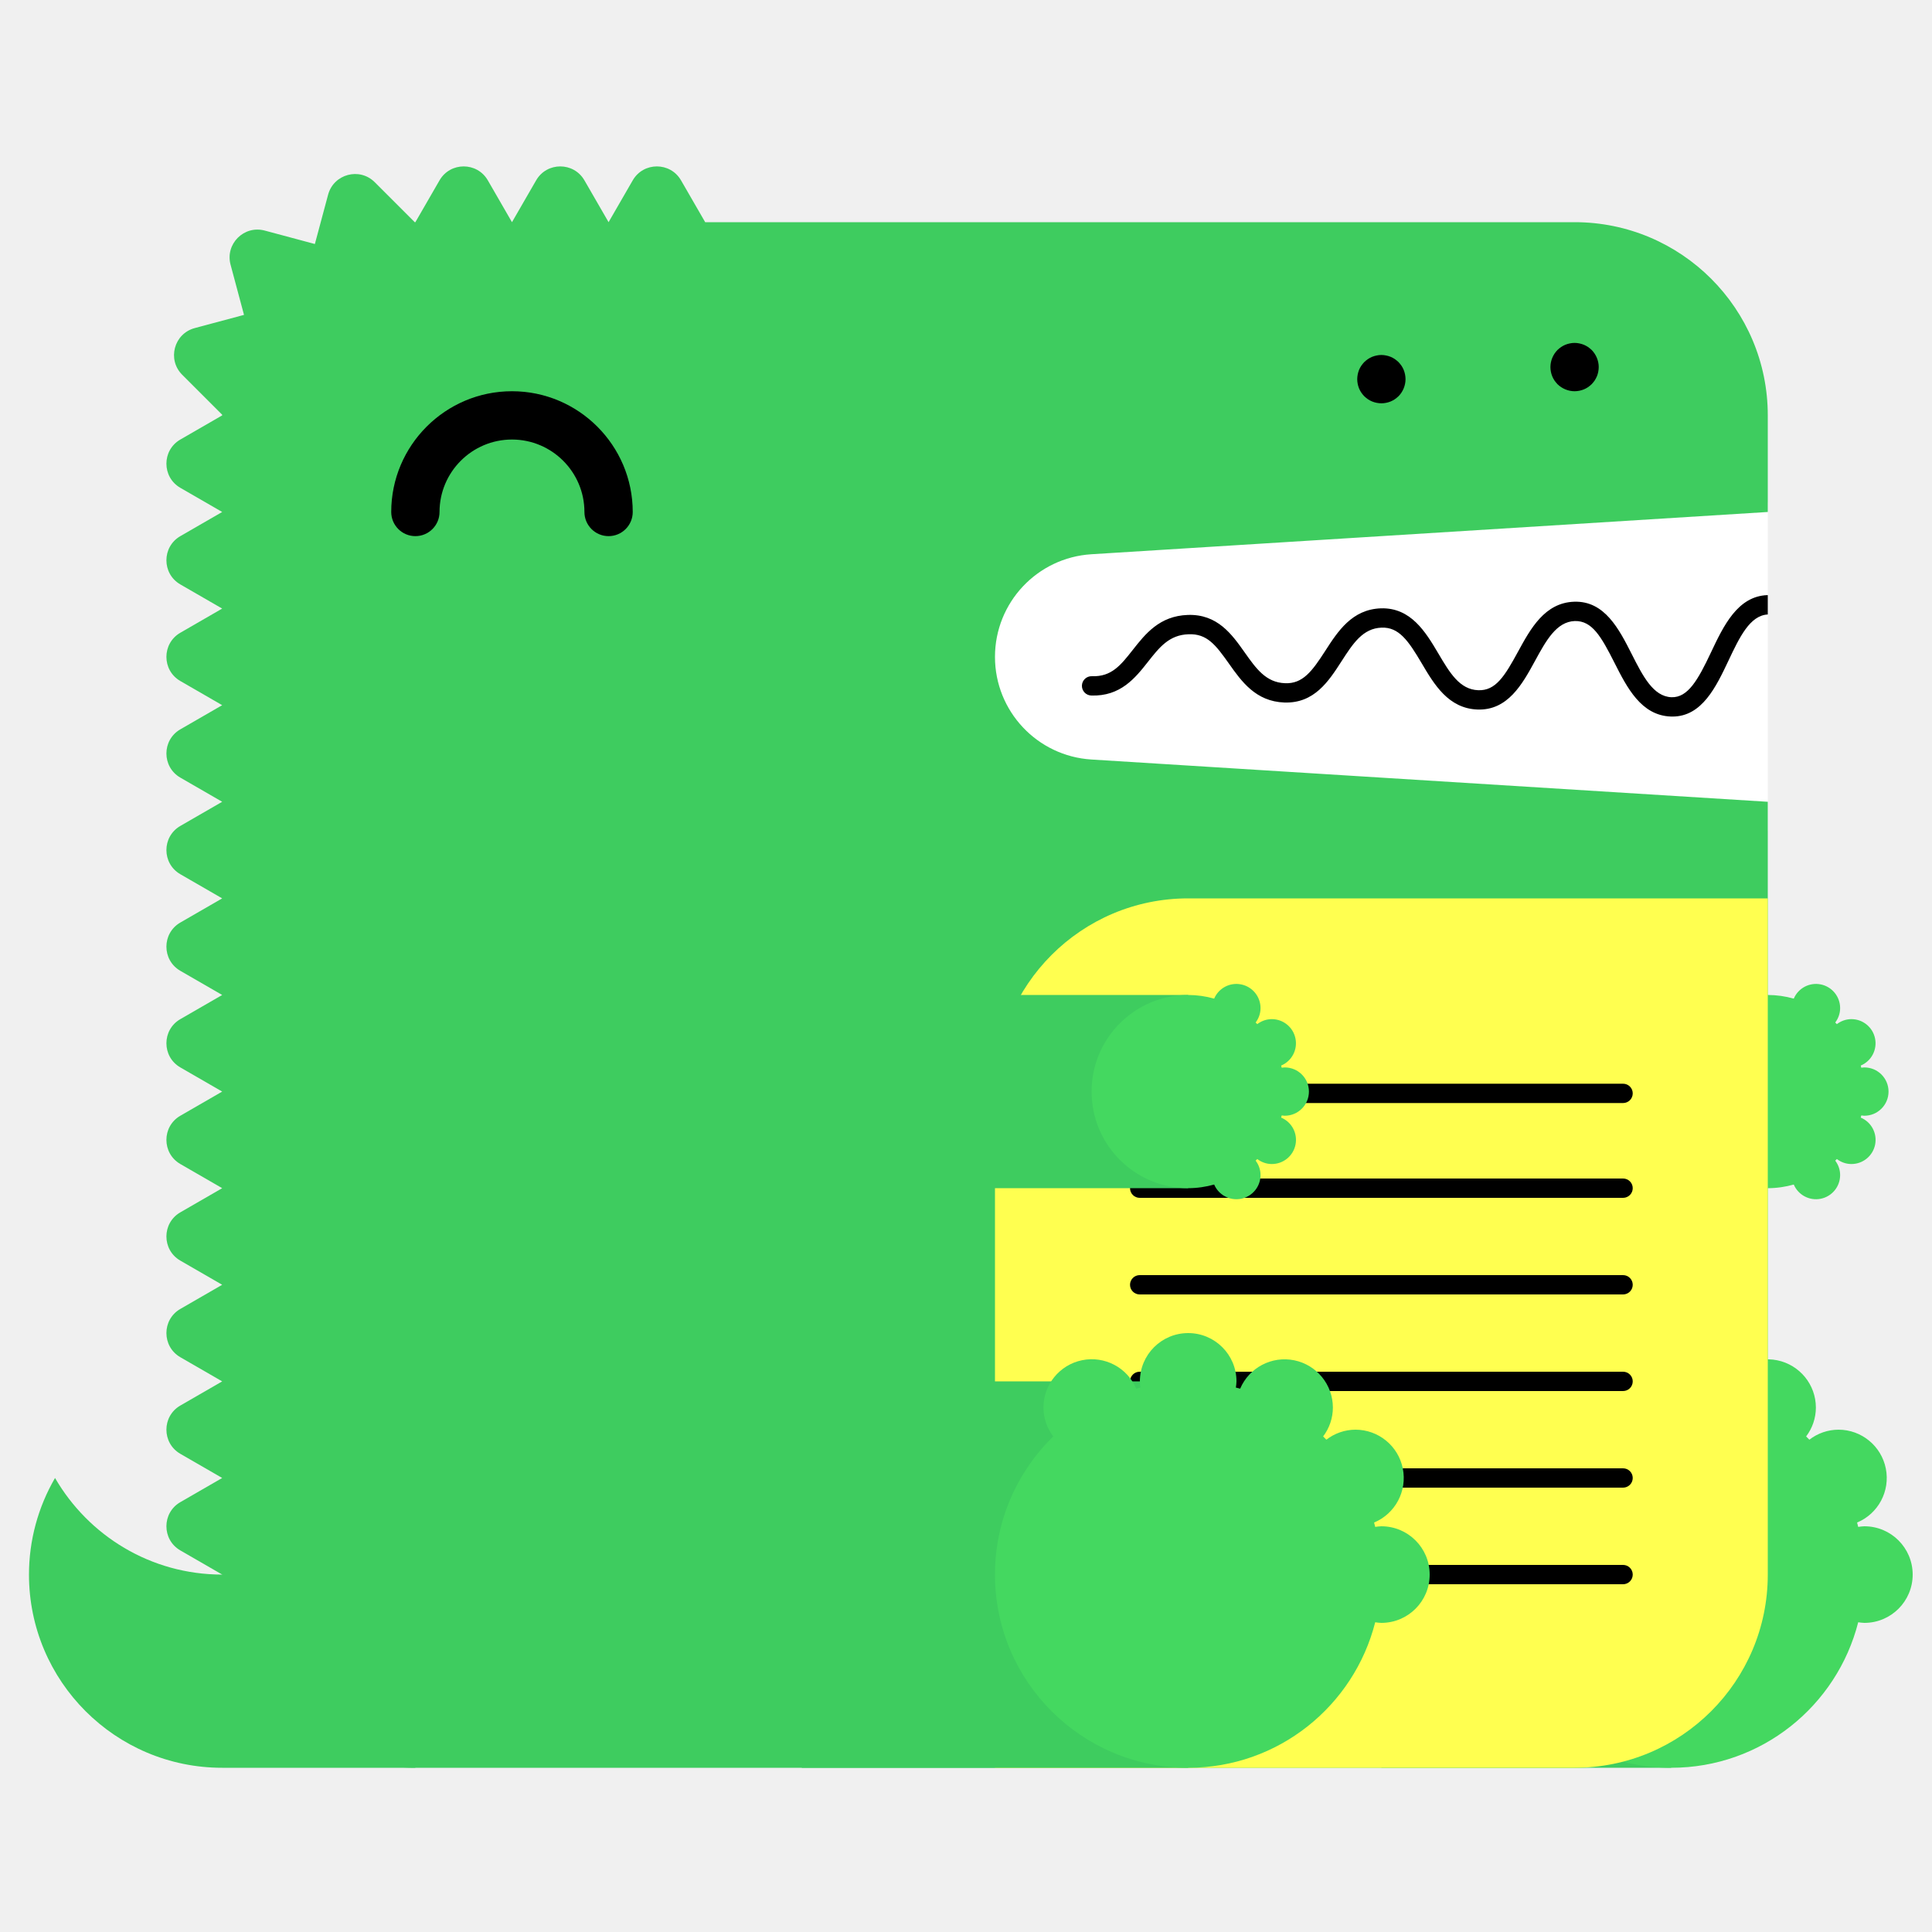
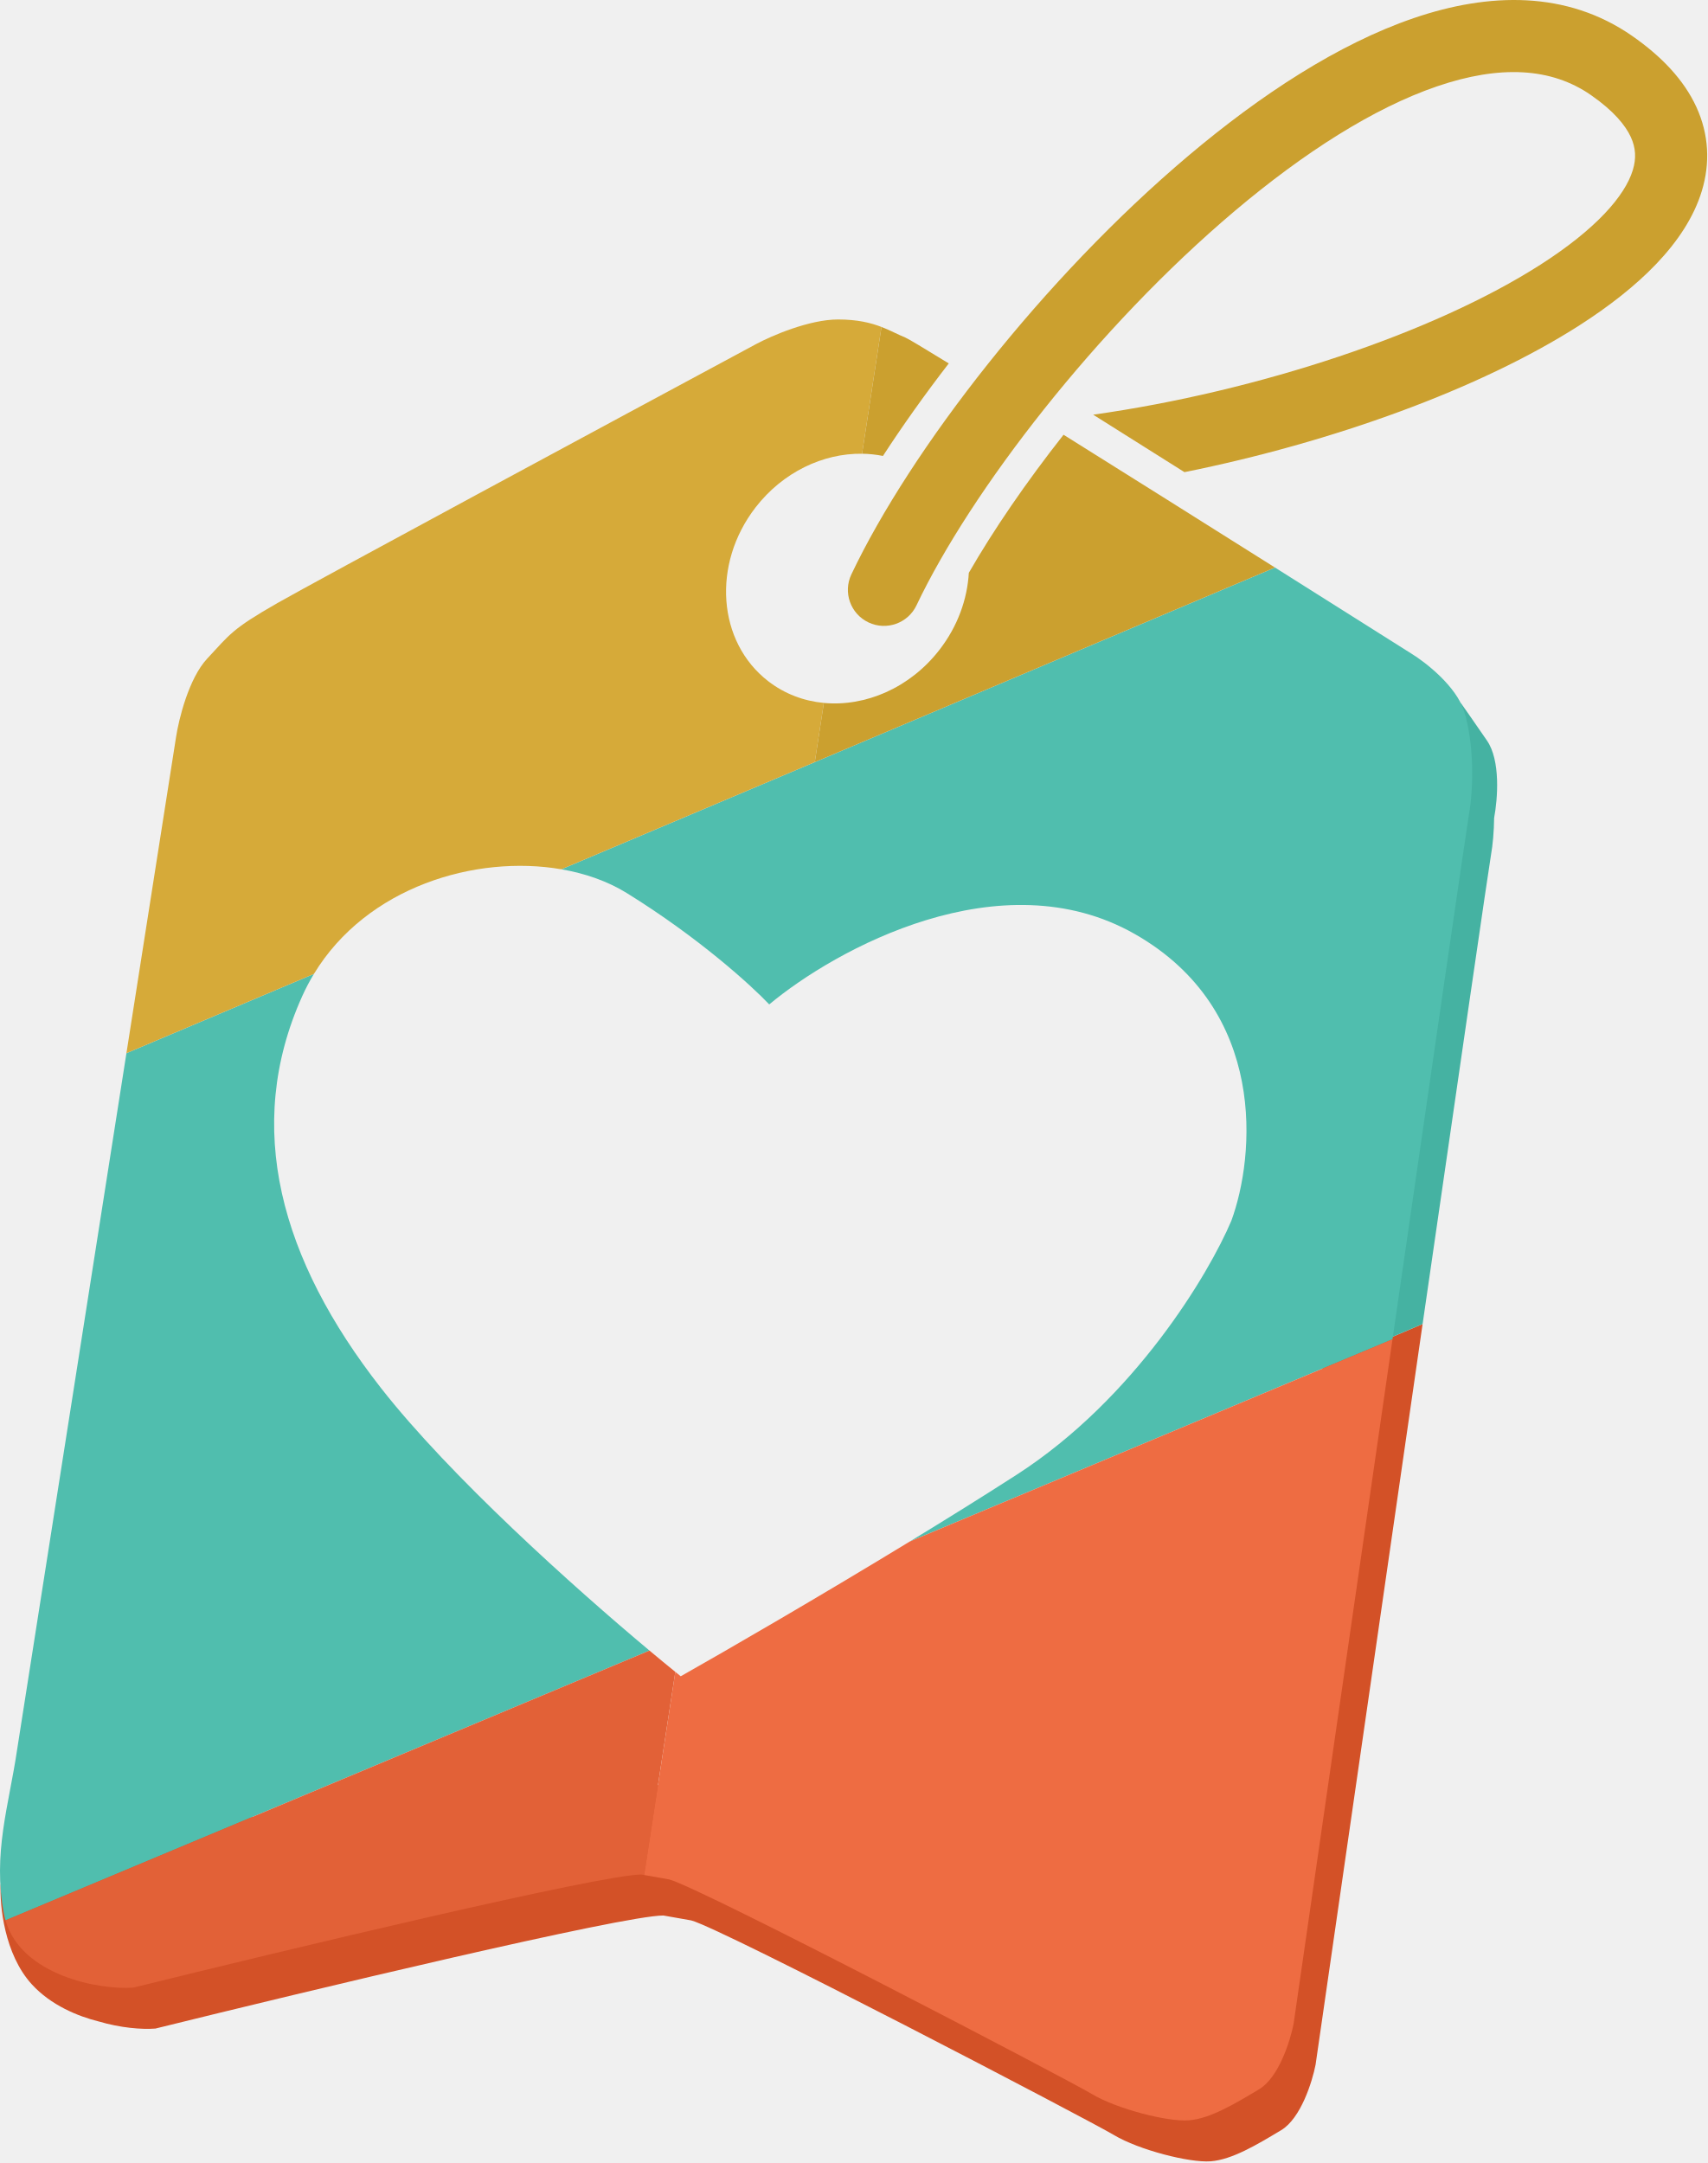
- <svg xmlns="http://www.w3.org/2000/svg" width="200" height="200" viewBox="0 0 200 200">
-   <g fill="none" fill-rule="evenodd">
-     <path fill="#FFF" d="M99 52h84v34H99z" />
-     <path d="M23 163c-7.398 0-13.843-4.027-17.303-10A19.886 19.886 0 0 0 3 163c0 11.046 8.954 20 20 20h20v-20H23z" fill="#3ECC5F" />
-     <path d="M112.98 57.376L183 53V43c0-11.046-8.954-20-20-20H73l-2.5-4.33c-1.112-1.925-3.889-1.925-5 0L63 23l-2.5-4.33c-1.111-1.925-3.889-1.925-5 0L53 23l-2.5-4.33c-1.111-1.925-3.889-1.925-5 0L43 23c-.022 0-.042.003-.065.003l-4.142-4.141c-1.57-1.571-4.252-.853-4.828 1.294l-1.369 5.104-5.192-1.392c-2.148-.575-4.111 1.389-3.535 3.536l1.39 5.193-5.102 1.367c-2.148.576-2.867 3.259-1.296 4.83l4.142 4.142c0 .021-.003.042-.003.064l-4.33 2.5c-1.925 1.111-1.925 3.889 0 5L23 53l-4.33 2.5c-1.925 1.111-1.925 3.889 0 5L23 63l-4.33 2.5c-1.925 1.111-1.925 3.889 0 5L23 73l-4.33 2.5c-1.925 1.111-1.925 3.889 0 5L23 83l-4.33 2.5c-1.925 1.111-1.925 3.889 0 5L23 93l-4.33 2.5c-1.925 1.111-1.925 3.889 0 5L23 103l-4.33 2.5c-1.925 1.111-1.925 3.889 0 5L23 113l-4.33 2.5c-1.925 1.111-1.925 3.889 0 5L23 123l-4.33 2.5c-1.925 1.111-1.925 3.889 0 5L23 133l-4.33 2.5c-1.925 1.111-1.925 3.889 0 5L23 143l-4.33 2.5c-1.925 1.111-1.925 3.889 0 5L23 153l-4.33 2.5c-1.925 1.111-1.925 3.889 0 5L23 163c0 11.046 8.954 20 20 20h120c11.046 0 20-8.954 20-20V83l-70.02-4.376A10.645 10.645 0 0 1 103 68c0-5.621 4.37-10.273 9.98-10.624" fill="#3ECC5F" />
-     <path fill="#3ECC5F" d="M143 183h30v-40h-30z" />
-     <path d="M193 158c-.219 0-.428.037-.639.064-.038-.15-.074-.301-.116-.451A5 5 0 0 0 190.32 148a4.96 4.96 0 0 0-3.016 1.036 26.531 26.531 0 0 0-.335-.336 4.955 4.955 0 0 0 1.011-2.987 5 5 0 0 0-9.599-1.959c-.148-.042-.297-.077-.445-.115.027-.211.064-.42.064-.639a5 5 0 0 0-5-5 5 5 0 0 0-5 5c0 .219.037.428.064.639-.148.038-.297.073-.445.115a4.998 4.998 0 0 0-9.599 1.959c0 1.125.384 2.151 1.011 2.987-3.717 3.632-6.031 8.693-6.031 14.3 0 11.046 8.954 20 20 20 9.339 0 17.16-6.41 19.361-15.064.211.027.42.064.639.064a5 5 0 0 0 5-5 5 5 0 0 0-5-5" fill="#44D860" />
-     <path fill="#3ECC5F" d="M153 123h30v-20h-30z" />
-     <path d="M193 115.5a2.5 2.5 0 1 0 0-5c-.109 0-.214.019-.319.032-.02-.075-.037-.15-.058-.225a2.501 2.501 0 0 0-.963-4.807c-.569 0-1.088.197-1.508.518a6.653 6.653 0 0 0-.168-.168c.314-.417.506-.931.506-1.494a2.5 2.5 0 0 0-4.8-.979A9.987 9.987 0 0 0 183 103c-5.522 0-10 4.478-10 10s4.478 10 10 10c.934 0 1.833-.138 2.69-.377a2.5 2.5 0 0 0 4.8-.979c0-.563-.192-1.077-.506-1.494.057-.055.113-.111.168-.168.42.321.939.518 1.508.518a2.5 2.5 0 0 0 .963-4.807c.021-.074.038-.15.058-.225.105.013.21.032.319.032" fill="#44D860" />
-     <path d="M63 55.5a2.5 2.5 0 0 1-2.5-2.5c0-4.136-3.364-7.5-7.5-7.5s-7.5 3.364-7.5 7.5a2.5 2.5 0 1 1-5 0c0-6.893 5.607-12.5 12.5-12.5S65.5 46.107 65.5 53a2.5 2.5 0 0 1-2.5 2.5" fill="#000" />
-     <path d="M103 183h60c11.046 0 20-8.954 20-20V93h-60c-11.046 0-20 8.954-20 20v70z" fill="#FFFF50" />
-     <path d="M168.02 124h-50.04a1 1 0 1 1 0-2h50.04a1 1 0 1 1 0 2m0 20h-50.04a1 1 0 1 1 0-2h50.04a1 1 0 1 1 0 2m0 20h-50.04a1 1 0 1 1 0-2h50.04a1 1 0 1 1 0 2m0-49.814h-50.04a1 1 0 1 1 0-2h50.04a1 1 0 1 1 0 2m0 19.814h-50.04a1 1 0 1 1 0-2h50.04a1 1 0 1 1 0 2m0 20h-50.04a1 1 0 1 1 0-2h50.04a1 1 0 1 1 0 2M183 61.611c-.012 0-.022-.006-.034-.005-3.09.105-4.552 3.196-5.842 5.923-1.346 2.85-2.387 4.703-4.093 4.647-1.889-.068-2.969-2.202-4.113-4.46-1.314-2.594-2.814-5.536-5.963-5.426-3.046.104-4.513 2.794-5.807 5.167-1.377 2.528-2.314 4.065-4.121 3.994-1.927-.07-2.951-1.805-4.136-3.813-1.321-2.236-2.848-4.75-5.936-4.664-2.994.103-4.465 2.385-5.763 4.4-1.373 2.13-2.335 3.428-4.165 3.351-1.973-.07-2.992-1.51-4.171-3.177-1.324-1.873-2.816-3.993-5.895-3.89-2.928.1-4.399 1.97-5.696 3.618-1.232 1.564-2.194 2.802-4.229 2.724a1 1 0 0 0-.072 2c3.017.101 4.545-1.8 5.872-3.487 1.177-1.496 2.193-2.787 4.193-2.855 1.926-.082 2.829 1.115 4.195 3.045 1.297 1.834 2.769 3.914 5.731 4.021 3.103.104 4.596-2.215 5.918-4.267 1.182-1.834 2.202-3.417 4.15-3.484 1.793-.067 2.769 1.35 4.145 3.681 1.297 2.197 2.766 4.686 5.787 4.796 3.125.108 4.634-2.62 5.949-5.035 1.139-2.088 2.214-4.06 4.119-4.126 1.793-.042 2.728 1.595 4.111 4.33 1.292 2.553 2.757 5.445 5.825 5.556l.169.003c3.064 0 4.518-3.075 5.805-5.794 1.139-2.41 2.217-4.68 4.067-4.773v-2z" fill="#000" />
-     <path fill="#3ECC5F" d="M83 183h40v-40H83z" />
-     <path d="M143 158c-.219 0-.428.037-.639.064-.038-.15-.074-.301-.116-.451A5 5 0 0 0 140.32 148a4.96 4.96 0 0 0-3.016 1.036 26.531 26.531 0 0 0-.335-.336 4.955 4.955 0 0 0 1.011-2.987 5 5 0 0 0-9.599-1.959c-.148-.042-.297-.077-.445-.115.027-.211.064-.42.064-.639a5 5 0 0 0-5-5 5 5 0 0 0-5 5c0 .219.037.428.064.639-.148.038-.297.073-.445.115a4.998 4.998 0 0 0-9.599 1.959c0 1.125.384 2.151 1.011 2.987-3.717 3.632-6.031 8.693-6.031 14.3 0 11.046 8.954 20 20 20 9.339 0 17.16-6.41 19.361-15.064.211.027.42.064.639.064a5 5 0 0 0 5-5 5 5 0 0 0-5-5" fill="#44D860" />
-     <path fill="#3ECC5F" d="M83 123h40v-20H83z" />
-     <path d="M133 115.5a2.5 2.5 0 1 0 0-5c-.109 0-.214.019-.319.032-.02-.075-.037-.15-.058-.225a2.501 2.501 0 0 0-.963-4.807c-.569 0-1.088.197-1.508.518a6.653 6.653 0 0 0-.168-.168c.314-.417.506-.931.506-1.494a2.5 2.5 0 0 0-4.8-.979A9.987 9.987 0 0 0 123 103c-5.522 0-10 4.478-10 10s4.478 10 10 10c.934 0 1.833-.138 2.69-.377a2.5 2.5 0 0 0 4.8-.979c0-.563-.192-1.077-.506-1.494.057-.055.113-.111.168-.168.42.321.939.518 1.508.518a2.5 2.5 0 0 0 .963-4.807c.021-.074.038-.15.058-.225.105.013.21.032.319.032" fill="#44D860" />
-     <path d="M143 41.75c-.16 0-.33-.02-.49-.05a2.52 2.52 0 0 1-.47-.14c-.15-.06-.29-.14-.431-.23-.13-.09-.259-.2-.38-.31-.109-.12-.219-.24-.309-.38s-.17-.28-.231-.43a2.619 2.619 0 0 1-.189-.96c0-.16.02-.33.05-.49.03-.16.08-.31.139-.47.061-.15.141-.29.231-.43.09-.13.2-.26.309-.38.121-.11.25-.22.38-.31.141-.09.281-.17.431-.23.149-.06.31-.11.47-.14.32-.07.65-.07.98 0 .159.03.32.08.47.14.149.06.29.14.43.23.13.09.259.2.38.31.11.12.22.25.31.38.09.14.17.28.23.43.06.16.11.31.14.47.029.16.05.33.05.49 0 .66-.271 1.31-.73 1.77-.121.11-.25.22-.38.31-.14.09-.281.17-.43.23a2.565 2.565 0 0 1-.96.19m20-1.25c-.66 0-1.3-.27-1.771-.73a3.802 3.802 0 0 1-.309-.38c-.09-.14-.17-.28-.231-.43a2.619 2.619 0 0 1-.189-.96c0-.66.27-1.3.729-1.77.121-.11.25-.22.38-.31.141-.09.281-.17.431-.23.149-.06.31-.11.47-.14.32-.07.66-.07.98 0 .159.03.32.08.47.14.149.06.29.14.43.23.13.09.259.2.38.31.459.47.73 1.11.73 1.77 0 .16-.021.33-.05.49-.03.16-.08.32-.14.47-.07.15-.14.29-.23.43-.09.13-.2.26-.31.38-.121.11-.25.22-.38.31-.14.09-.281.17-.43.23a2.565 2.565 0 0 1-.96.19" fill="#000" />
-   </g>
+ <svg xmlns="http://www.w3.org/2000/svg" width="521" height="660" viewBox="0 0 521 660" fill="none">
+   <path d="M434.057 403.996C423.03 480.159 410.035 570.167 401.407 629.981C400.407 635.147 396.907 646.381 390.907 649.981C383.407 654.481 375.907 658.981 369.407 659.481C362.907 659.981 347.407 655.981 339.907 651.481C332.406 646.98 220.407 588.481 210.907 585.981C206.507 585.181 203.407 584.647 202.407 584.481C190.006 584.481 93.907 607.481 47.407 618.981C43.198 619.309 36.705 618.754 30.171 616.826C23.774 615.241 15.529 611.86 9.704 605.481C1.304 596.281 -0.13 581.314 0.204 574.981L6.862 578.587C7.241 572.548 8.255 566.747 9.36 560.863L16.204 559.481L167.204 546.981L283.204 538.981L375.704 477.981L404.136 416.227L404.704 416.481L434.057 403.996Z" fill="#D35127" />
+   <path d="M437.407 211.981C439.362 213.184 442.321 215.318 445.201 217.995L445.704 214.481C446.537 215.648 449.304 219.581 453.704 225.981C457.874 232.047 456.982 243.685 455.884 249.566C455.832 253.765 455.479 257.737 454.907 260.981C454.304 264.397 445.184 327.149 434.058 403.996L404.704 416.481L404.136 416.227L407.704 408.481L411.704 333.981V274.981L407.704 226.481L420.251 201.148C426.414 205.037 432.19 208.683 437.407 211.981Z" fill="#45B2A2" />
+   <path d="M431.334 5.534C454.322 -2.321 478.063 -2.901 497.983 10.95C507.01 17.226 513.786 24.393 517.57 32.612C521.467 41.078 521.807 49.855 519.252 58.27C514.425 74.175 499.59 87.933 481.953 99.242C451.607 118.699 406.448 134.993 361.394 144.068L333.548 126.534C384.126 119.398 437.554 101.574 470.078 80.721C486.754 70.03 495.763 59.913 498.202 51.88C499.28 48.327 499.108 45.119 497.585 41.812C495.949 38.257 492.397 33.861 485.424 29.013C473.344 20.614 457.668 19.784 438.448 26.351C419.155 32.943 397.858 46.549 376.799 64.325C334.643 99.91 296.201 149.825 279.64 184.7C277.034 190.187 270.472 192.523 264.985 189.917C259.497 187.311 257.162 180.751 259.767 175.263C277.872 137.138 318.432 84.803 362.608 47.513C384.716 28.852 408.419 13.363 431.334 5.534Z" fill="#CBA02F" />
+   <path d="M95.784 297.171C94.474 299.33 93.275 301.599 92.204 303.981C74.204 343.981 85.705 384.481 116.205 423.481C137.316 450.476 175.174 484.407 198.165 503.643L1.676 585.964C1.491 585.321 1.332 584.66 1.204 583.981C-2.296 565.481 2.704 550.981 5.204 533.981L38.575 321.362L95.784 297.171Z" fill="#50BEAE" />
+   <path d="M389.013 173.174C404.443 182.895 418.981 192.07 430.705 199.481C435.038 202.148 444.305 209.381 446.705 216.981C449.704 226.481 449.705 239.981 448.205 248.481C447.558 252.147 437.095 324.198 424.872 408.66L277.576 470.372C288.763 463.551 299.944 456.593 310.205 449.981C346.204 426.781 368.871 388.647 375.705 372.481C382.871 352.981 387.004 308.181 346.205 284.981C305.405 261.781 254.872 289.647 234.705 306.481C229.371 300.814 213.204 286.08 191.205 272.481C185.499 268.953 178.673 266.524 171.278 265.246L389.013 173.174Z" fill="#50BEAE" />
+   <path d="M198.164 503.643C201.048 506.056 203.699 508.237 206.052 510.146L196.552 572.126C196.189 572.064 195.904 572.014 195.704 571.981C183.304 571.981 87.204 594.981 40.704 606.481C30.429 607.283 6.546 602.828 1.677 585.964L198.164 503.643Z" fill="#E26137" />
+   <path d="M424.871 408.66C414.424 480.849 402.691 562.105 394.704 617.481C393.704 622.647 390.203 633.88 384.204 637.481C376.704 641.98 369.203 646.48 362.704 646.981C356.203 647.48 340.704 643.48 333.204 638.981C325.701 634.479 213.706 575.982 204.204 573.481C200.687 572.841 198 572.374 196.552 572.126L206.052 510.146C206.621 510.607 207.171 511.052 207.705 511.481C221.409 503.735 249.511 487.485 277.575 470.372L424.871 408.66Z" fill="#EE6C42" />
+   <path d="M255.704 97.481C261.651 97.481 265.699 98.505 268.953 99.761L263.023 138.448C251.191 138.285 238.894 144.015 230.527 154.836C217.157 172.128 218.886 195.864 234.39 207.852C239.422 211.742 245.286 213.915 251.369 214.487L248.6 232.548L171.277 265.246C145.152 260.731 111.916 270.585 95.784 297.171L38.575 321.362L53.704 224.981C54.537 219.481 57.604 206.981 63.204 200.981C70.203 193.481 70.704 191.98 84.704 183.981C95.905 177.58 186.704 128.647 230.704 104.981C235.37 102.481 246.904 97.481 255.704 97.481Z" fill="#D6AA39" />
+   <path d="M324.503 132.655C344.276 145.02 367.511 159.626 389.012 173.173L248.6 232.548L251.369 214.487C264.03 215.679 277.64 209.928 286.671 198.248C292.197 191.102 295.14 182.856 295.601 174.793C303.103 161.748 312.998 147.273 324.503 132.655ZM268.953 99.762C271.716 100.829 273.907 102.062 276.204 102.981C277.02 103.307 281.865 106.212 289.484 110.893C282.14 120.409 275.39 129.905 269.402 139.125C267.309 138.701 265.173 138.477 263.023 138.447L268.953 99.762Z" fill="#CBA02F" />
</svg>
